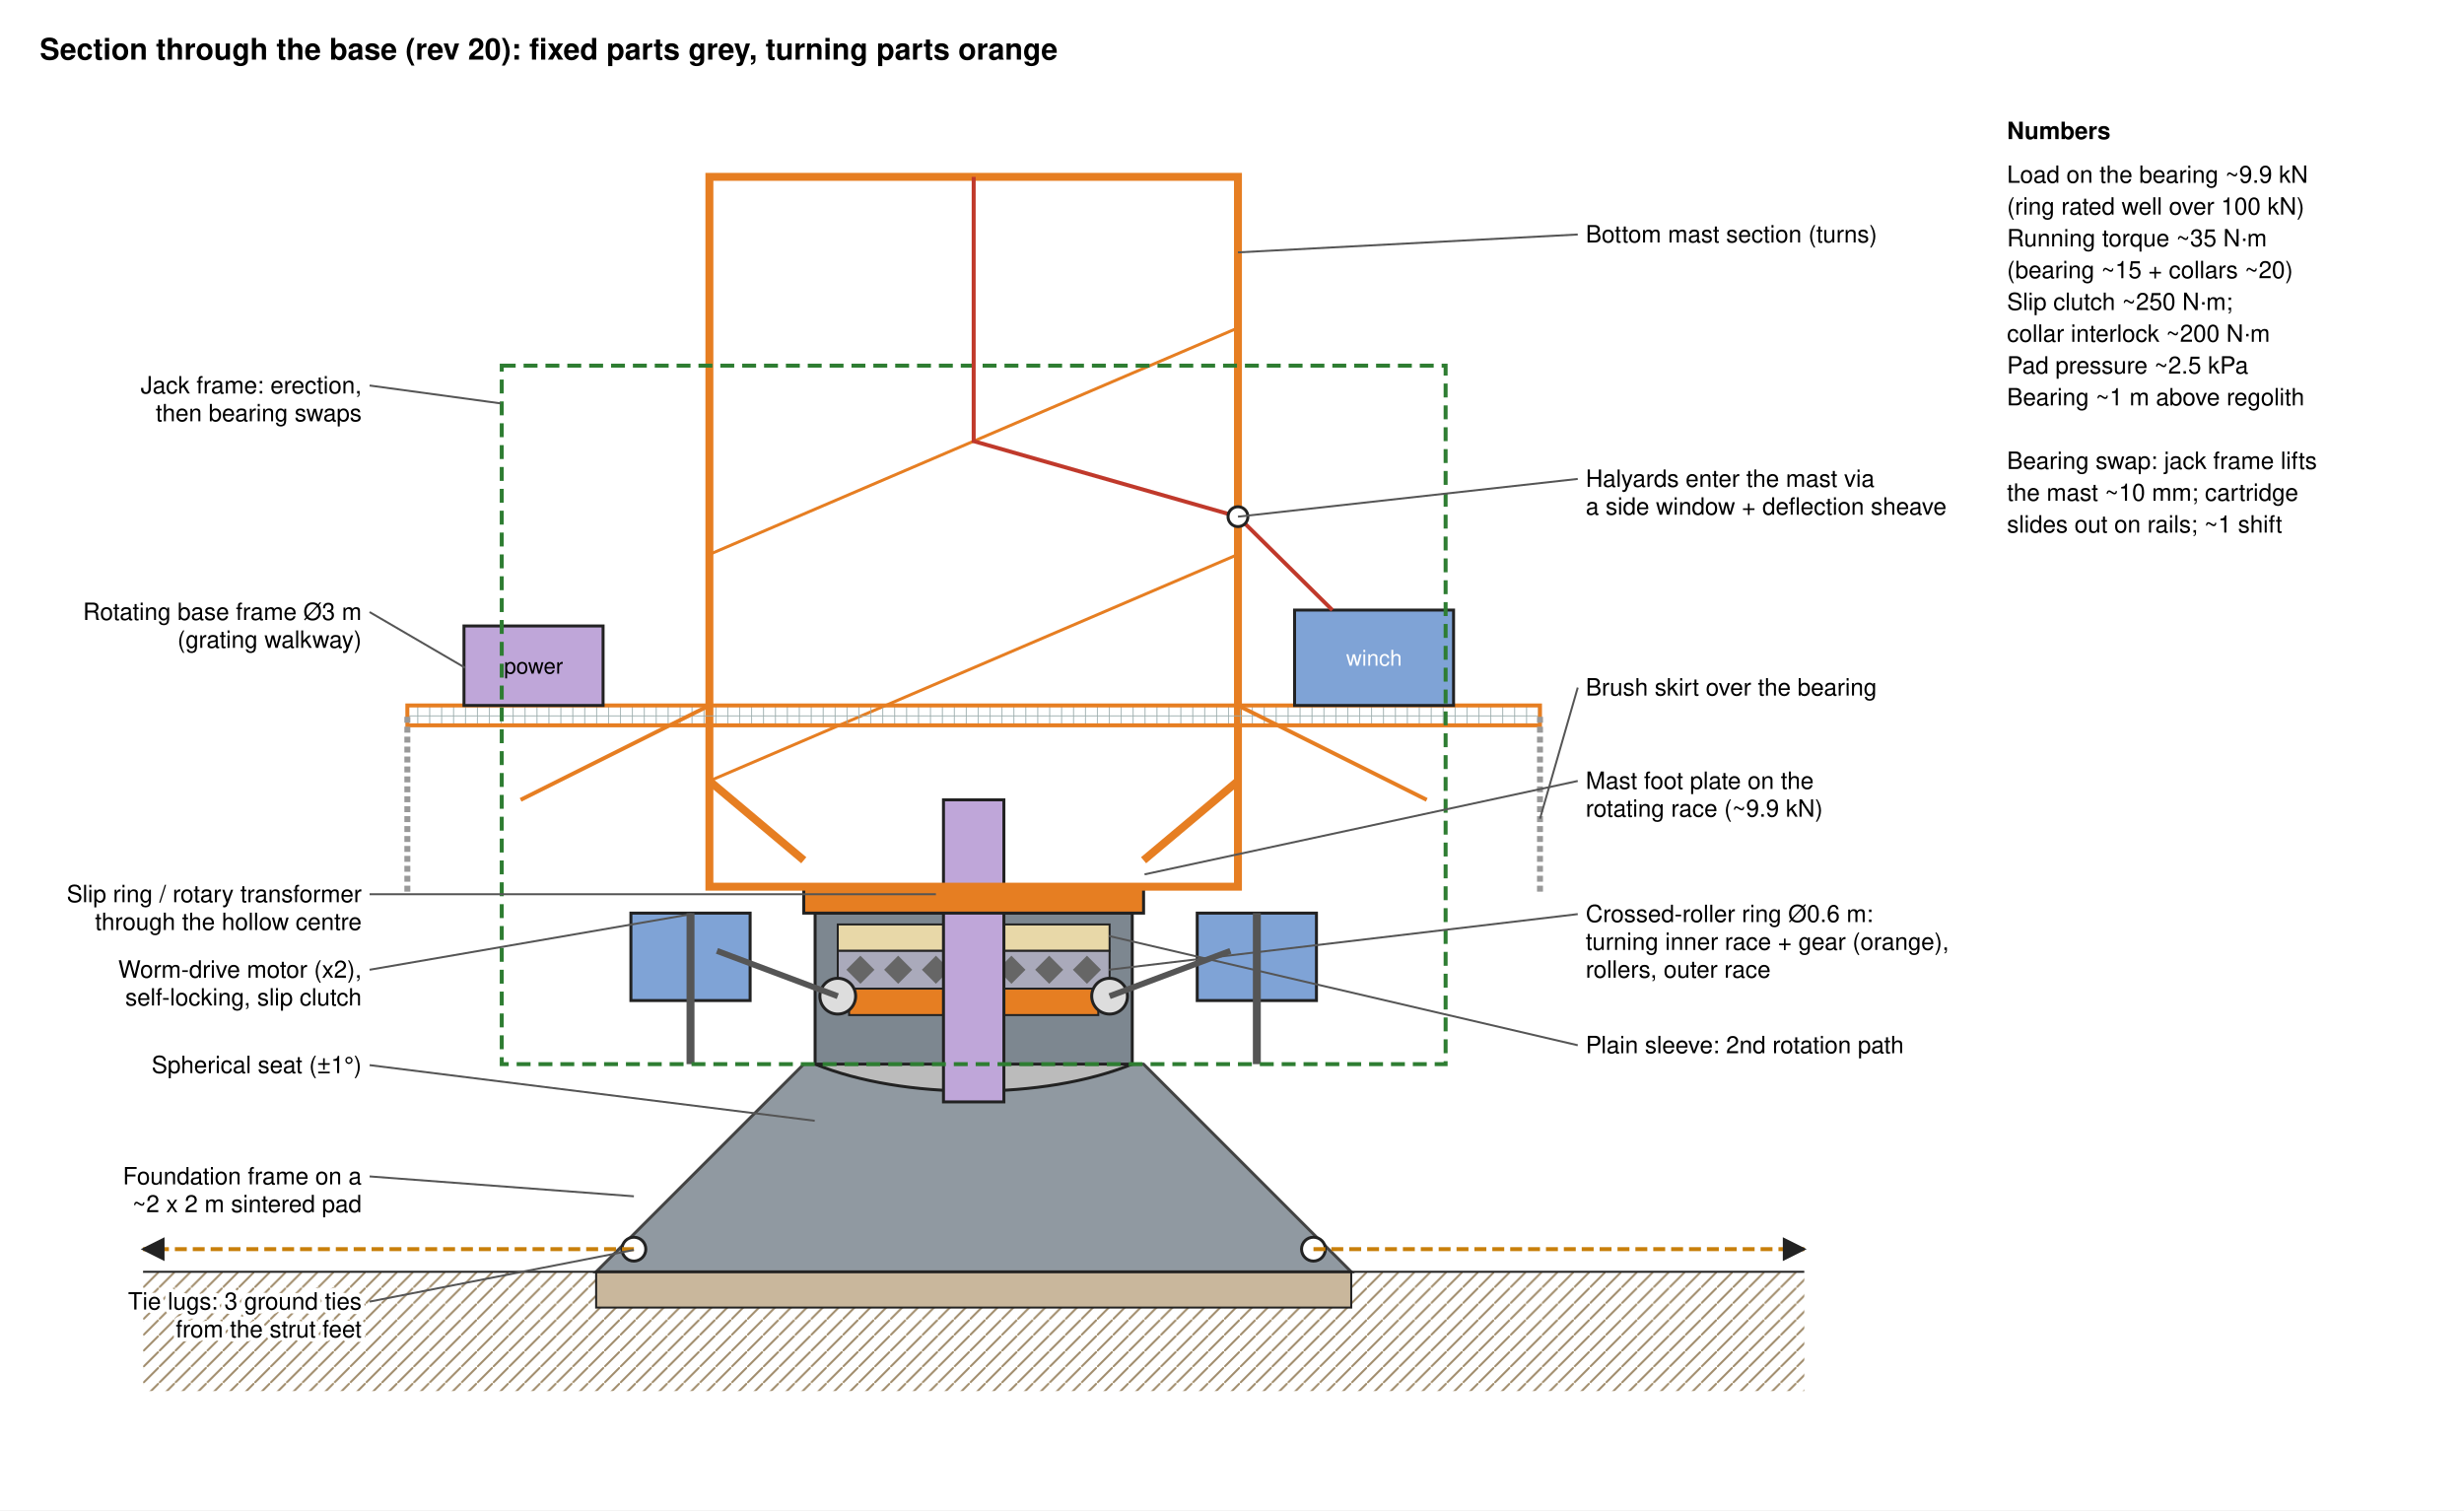
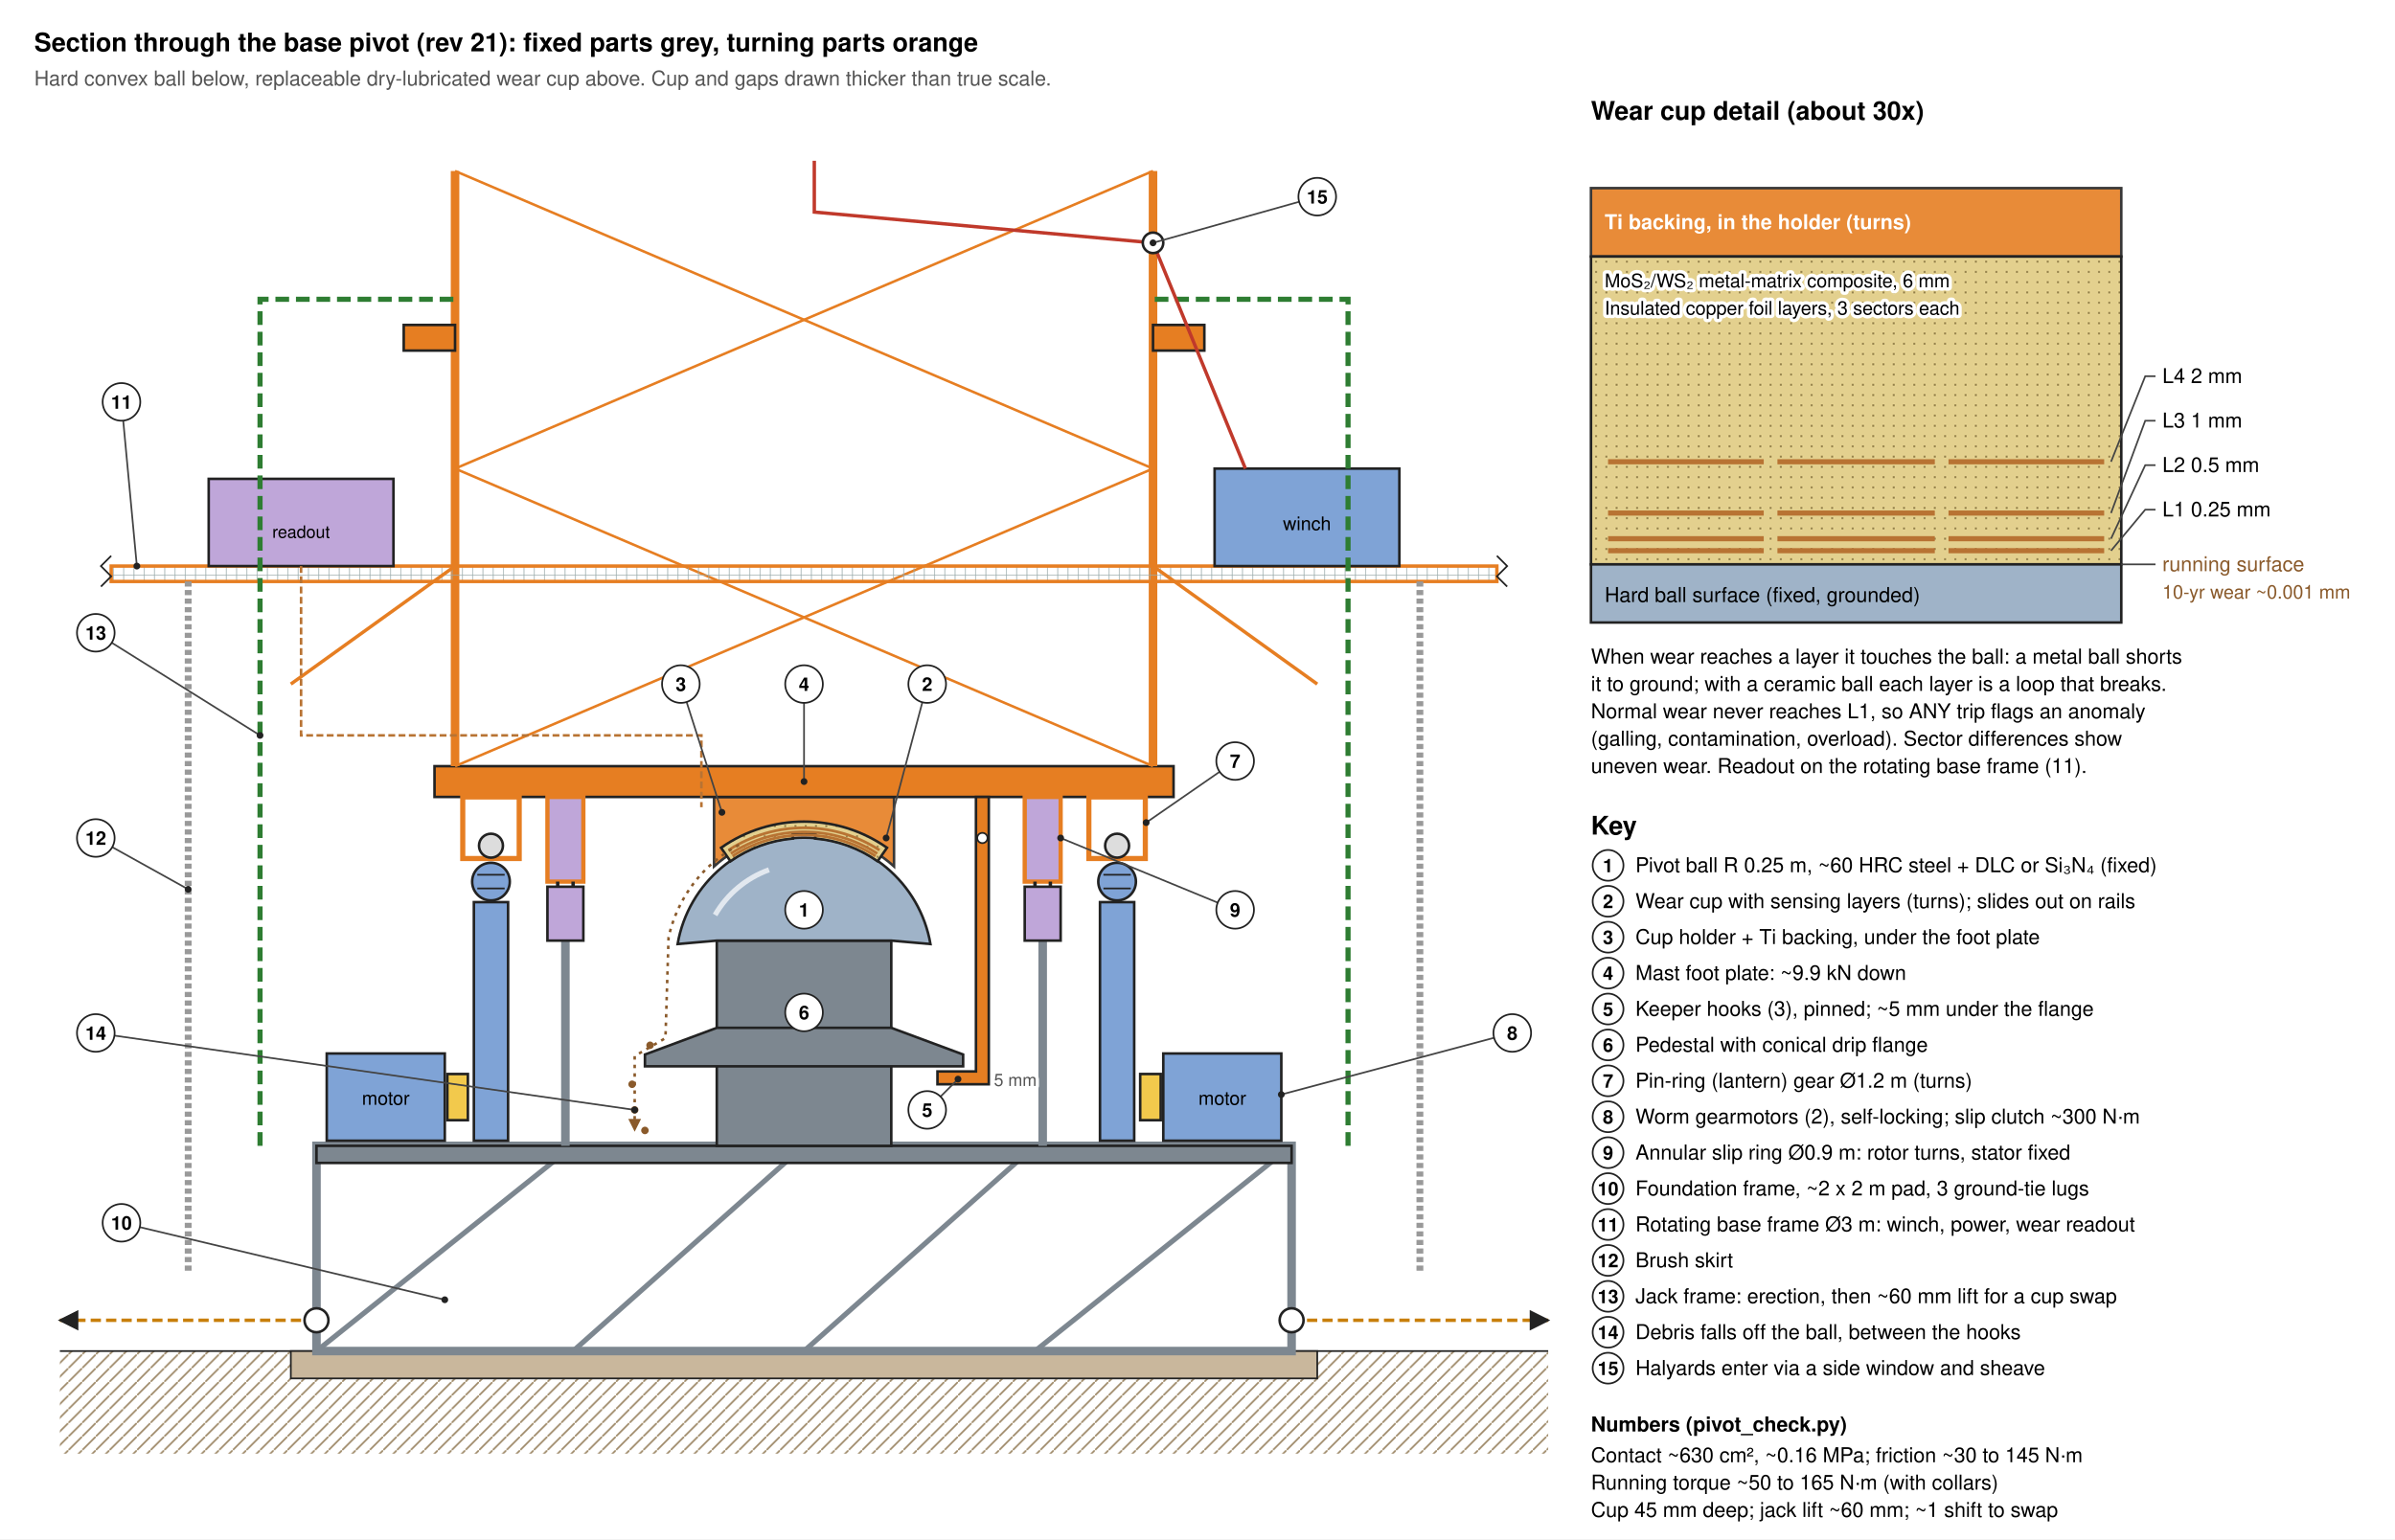
- <svg xmlns="http://www.w3.org/2000/svg" viewBox="0 0 1240 760" font-family="Helvetica, Arial, sans-serif" font-size="12">
-   <rect width="1240" height="760" fill="#fff" />
+ <svg xmlns="http://www.w3.org/2000/svg" viewBox="0 0 1400 900" font-family="Helvetica, Arial, sans-serif" font-size="12">
+   <rect width="1400" height="900" fill="#fff" />
  <defs>
    <pattern id="g" width="8" height="8" patternUnits="userSpaceOnUse">
      <path d="M0 8L8 0" stroke="#a08c6c" />
    </pattern>
    <pattern id="gr" width="6" height="6" patternUnits="userSpaceOnUse">
      <path d="M0 0H6M0 0V6" stroke="#9aa" stroke-width="0.8" />
    </pattern>
+     <pattern id="cm" width="6" height="6" patternUnits="userSpaceOnUse">
+       <rect width="6" height="6" fill="#e3d08e" />
+       <circle cx="3" cy="3" r="0.6" fill="#8d7a45" />
+     </pattern>
    <marker id="ar" viewBox="0 0 10 10" refX="9" refY="5" markerWidth="6" markerHeight="6" orient="auto-start-reverse">
      <path d="M0 0L10 5L0 10z" fill="#222" />
    </marker>
+     <marker id="ad" viewBox="0 0 10 10" refX="9" refY="5" markerWidth="5" markerHeight="5" orient="auto">
+       <path d="M0 0L10 5L0 10z" fill="#8a5a2b" />
+     </marker>
  </defs>
-   <style>.s{stroke:#222;stroke-width:1.5}.l{stroke:#555;stroke-width:1;fill:none}text{paint-order:stroke;stroke:#fff;stroke-width:4px;stroke-linejoin:round}.t{font-size:15px;font-weight:bold}</style>
-   <text x="20" y="30" class="t">Section through the base (rev 20): fixed parts grey, turning parts orange</text>
-   <rect x="72" y="640" width="836" height="60" fill="url(#g)" />
-   <line x1="72" y1="640" x2="908.0" y2="640" stroke="#222" />
-   <rect x="300.0" y="640" width="380.0" height="18" fill="#c9b79c" stroke="#222" />
-   <path d="M300.0 640 L404.5 535.5 H575.5 L680.0 640 Z" fill="#7d8790" opacity="0.85" class="s" />
-   <circle cx="319.0" cy="628.6" r="6" fill="#fff" class="s" />
-   <line x1="319.0" y1="628.6" x2="72" y2="628.6" stroke="#c87f0a" stroke-width="2" stroke-dasharray="6 3" marker-end="url(#ar)" />
-   <circle cx="661.0" cy="628.6" r="6" fill="#fff" class="s" />
-   <line x1="661.0" y1="628.6" x2="908.0" y2="628.6" stroke="#c87f0a" stroke-width="2" stroke-dasharray="6 3" marker-end="url(#ar)" />
-   <path d="M410.2 535.5 A114.0 47.5 0 0 0 569.8 535.5" fill="#bbb" class="s" />
-   <rect x="410.2" y="459.5" width="159.6" height="76.0" fill="#7d8790" class="s" />
-   <rect x="421.6" y="465.2" width="136.8" height="13.3" fill="#e8d8a8" stroke="#222" />
-   <rect x="421.6" y="478.5" width="136.8" height="22.8" fill="#aab" stroke="#222" />
-   <rect x="428.0" y="483.0" width="10" height="10" fill="#666" transform="rotate(45 433.0 488.0)" />
-   <rect x="447.0" y="483.0" width="10" height="10" fill="#666" transform="rotate(45 452.0 488.0)" />
-   <rect x="466.0" y="483.0" width="10" height="10" fill="#666" transform="rotate(45 471.0 488.0)" />
-   <rect x="485.0" y="483.0" width="10" height="10" fill="#666" transform="rotate(45 490.0 488.0)" />
-   <rect x="504.0" y="483.0" width="10" height="10" fill="#666" transform="rotate(45 509.0 488.0)" />
-   <rect x="523.0" y="483.0" width="10" height="10" fill="#666" transform="rotate(45 528.0 488.0)" />
-   <rect x="542.0" y="483.0" width="10" height="10" fill="#666" transform="rotate(45 547.0 488.0)" />
-   <rect x="427.3" y="497.5" width="125.4" height="13.3" fill="#e67e22" stroke="#222" />
-   <rect x="474.8" y="402.5" width="30.4" height="152.0" fill="#bfa6d9" class="s" />
-   <rect x="317.5" y="459.5" width="60" height="44" fill="#7fa3d6" class="s" />
-   <line x1="347.5" y1="459.5" x2="347.5" y2="535.5" stroke="#555" stroke-width="4" />
-   <circle cx="421.6" cy="501.3" r="9" fill="#ddd" class="s" />
-   <line x1="421.6" y1="501.3" x2="360.8" y2="478.5" stroke="#555" stroke-width="3" />
-   <rect x="602.5" y="459.5" width="60" height="44" fill="#7fa3d6" class="s" />
-   <line x1="632.5" y1="459.5" x2="632.5" y2="535.5" stroke="#555" stroke-width="4" />
-   <circle cx="558.4" cy="501.3" r="9" fill="#ddd" class="s" />
-   <line x1="558.4" y1="501.3" x2="619.2" y2="478.5" stroke="#555" stroke-width="3" />
-   <rect x="404.5" y="446.2" width="171.0" height="13.3" fill="#e67e22" class="s" />
-   <rect x="357.0" y="89.0" width="266.0" height="357.2" fill="none" stroke="#e67e22" stroke-width="4" />
-   <line x1="357.0" y1="393.0" x2="623.0" y2="279.0" stroke="#e67e22" stroke-width="1.5" />
-   <line x1="357.0" y1="279.0" x2="623.0" y2="165.0" stroke="#e67e22" stroke-width="1.5" />
-   <path d="M404.5 432.9 L357.0 393.0 M575.5 432.9 L623.0 393.0" stroke="#e67e22" stroke-width="4" />
-   <rect x="205.0" y="355.0" width="570.0" height="10" fill="url(#gr)" stroke="#e67e22" stroke-width="2" />
-   <rect x="651.5" y="307.0" width="80" height="48" fill="#7fa3d6" class="s" />
-   <text x="691.5" y="335.0" text-anchor="middle" font-size="11" style="stroke:none" fill="#fff">winch</text>
-   <rect x="233.5" y="315.0" width="70" height="40" fill="#bfa6d9" class="s" />
-   <text x="268.5" y="339.0" text-anchor="middle" font-size="11" style="stroke:none">power</text>
-   <line x1="205.0" y1="360.7" x2="205.0" y2="450.0" stroke="#999" stroke-width="3" stroke-dasharray="3 2" />
-   <line x1="357.0" y1="355.0" x2="262.0" y2="402.5" stroke="#e67e22" stroke-width="2" />
-   <line x1="775.0" y1="360.7" x2="775.0" y2="450.0" stroke="#999" stroke-width="3" stroke-dasharray="3 2" />
-   <line x1="623.0" y1="355.0" x2="718.0" y2="402.5" stroke="#e67e22" stroke-width="2" />
-   <rect x="252.5" y="184.0" width="475.0" height="351.5" fill="none" stroke="#2e7d32" stroke-width="2" stroke-dasharray="7 4" />
-   <path d="M670.5 307.0 L623.0 260.0 L490 222 V89.0" fill="none" stroke="#c0392b" stroke-width="2" />
-   <circle cx="623.0" cy="260.0" r="5" fill="#fff" class="s" />
-   <path d="M410 564L186 536" class="l" />
-   <text x="182" y="540" text-anchor="end">Spherical seat (±1°)</text>
-   <path d="M319 602L186 592" class="l" />
-   <text x="182" y="596" text-anchor="end">Foundation frame on a</text>
-   <text x="182" y="610" text-anchor="end">~2 x 2 m sintered pad</text>
-   <path d="M319 629L186 655" class="l" />
-   <text x="182" y="659" text-anchor="end">Tie lugs: 3 ground ties</text>
-   <text x="182" y="673" text-anchor="end">from the strut feet</text>
-   <path d="M471 450L186 450" class="l" />
-   <text x="182" y="454" text-anchor="end">Slip ring / rotary transformer</text>
-   <text x="182" y="468" text-anchor="end">through the hollow centre</text>
-   <path d="M348 460L186 488" class="l" />
-   <text x="182" y="492" text-anchor="end">Worm-drive motor (x2),</text>
-   <text x="182" y="506" text-anchor="end">self-locking, slip clutch</text>
-   <path d="M234 336L186 308" class="l" />
-   <text x="182" y="312" text-anchor="end">Rotating base frame Ø3 m</text>
-   <text x="182" y="326" text-anchor="end">(grating walkway)</text>
-   <path d="M252 203L186 194" class="l" />
-   <text x="182" y="198" text-anchor="end">Jack frame: erection,</text>
-   <text x="182" y="212" text-anchor="end">then bearing swaps</text>
-   <path d="M558 488L794 460" class="l" />
-   <text x="798" y="464" text-anchor="start">Crossed-roller ring Ø0.6 m:</text>
-   <text x="798" y="478" text-anchor="start">turning inner race + gear (orange),</text>
-   <text x="798" y="492" text-anchor="start">rollers, outer race</text>
-   <path d="M558 471L794 526" class="l" />
-   <text x="798" y="530" text-anchor="start">Plain sleeve: 2nd rotation path</text>
-   <path d="M576 440L794 393" class="l" />
-   <text x="798" y="397" text-anchor="start">Mast foot plate on the</text>
-   <text x="798" y="411" text-anchor="start">rotating race (~9.9 kN)</text>
-   <path d="M623 260L794 241" class="l" />
-   <text x="798" y="245" text-anchor="start">Halyards enter the mast via</text>
-   <text x="798" y="259" text-anchor="start">a side window + deflection sheave</text>
-   <path d="M775 412L794 346" class="l" />
-   <text x="798" y="350" text-anchor="start">Brush skirt over the bearing</text>
-   <path d="M623 127L794 118" class="l" />
-   <text x="798" y="122" text-anchor="start">Bottom mast section (turns)</text>
-   <text x="1010" y="70" font-weight="bold">Numbers</text>
-   <text x="1010" y="92" font-size="12">Load on the bearing ~9.9 kN</text>
-   <text x="1010" y="108" font-size="12">(ring rated well over 100 kN)</text>
-   <text x="1010" y="124" font-size="12">Running torque ~35 N·m</text>
-   <text x="1010" y="140" font-size="12">(bearing ~15 + collars ~20)</text>
-   <text x="1010" y="156" font-size="12">Slip clutch ~250 N·m;</text>
-   <text x="1010" y="172" font-size="12">collar interlock ~200 N·m</text>
-   <text x="1010" y="188" font-size="12">Pad pressure ~2.5 kPa</text>
-   <text x="1010" y="204" font-size="12">Bearing ~1 m above regolith</text>
-   <text x="1010" y="220" font-size="12" />
-   <text x="1010" y="236" font-size="12">Bearing swap: jack frame lifts</text>
-   <text x="1010" y="252" font-size="12">the mast ~10 mm; cartridge</text>
-   <text x="1010" y="268" font-size="12">slides out on rails; ~1 shift</text>
+   <style>.s{stroke:#222;stroke-width:1.5}.l{stroke:#444;stroke-width:1;fill:none}text{paint-order:stroke;stroke:#fff;stroke-width:4px;stroke-linejoin:round}.t{font-size:15px;font-weight:bold}.n{font-size:11px;font-weight:bold}</style>
+   <text x="20" y="30" class="t">Section through the base pivot (rev 21): fixed parts grey, turning parts orange</text>
+   <text x="20" y="50" fill="#555">Hard convex ball below, replaceable dry-lubricated wear cup above. Cup and gaps drawn thicker than true scale.</text>
+   <rect x="35.0" y="790" width="870.0" height="60" fill="url(#g)" />
+   <line x1="35.0" y1="790" x2="905.0" y2="790" stroke="#222" />
+   <rect x="170.0" y="790" width="600.0" height="16" fill="#c9b79c" stroke="#222" />
+   <rect x="185.0" y="670.0" width="570.0" height="120.0" fill="none" stroke="#7d8790" stroke-width="5" />
+   <line x1="185.0" y1="790" x2="335.0" y2="670.0" stroke="#7d8790" stroke-width="3" />
+   <line x1="335.0" y1="790" x2="470.0" y2="670.0" stroke="#7d8790" stroke-width="3" />
+   <line x1="470.0" y1="790" x2="605.0" y2="670.0" stroke="#7d8790" stroke-width="3" />
+   <line x1="605.0" y1="790" x2="755.0" y2="670.0" stroke="#7d8790" stroke-width="3" />
+   <rect x="185.0" y="670.0" width="570.0" height="10" fill="#7d8790" class="s" />
+   <circle cx="185.0" cy="772.0" r="7" fill="#fff" class="s" />
+   <line x1="176.0" y1="772.0" x2="35.0" y2="772.0" stroke="#c87f0a" stroke-width="2" stroke-dasharray="6 3" marker-end="url(#ar)" />
+   <circle cx="755.0" cy="772.0" r="7" fill="#fff" class="s" />
+   <line x1="764.0" y1="772.0" x2="905.0" y2="772.0" stroke="#c87f0a" stroke-width="2" stroke-dasharray="6 3" marker-end="url(#ar)" />
+   <rect x="419.0" y="550.0" width="102" height="120.0" fill="#7d8790" class="s" />
+   <path d="M419.0 601.0 L377.0 616.6 V623.5 H563.0 V616.6 L521.0 601.0 Z" fill="#7d8790" class="s" />
+   <path d="M396.1 552.0 A75.0 75.0 0 0 1 543.9 552.0 L521.0 550.0 H419.0 Z" fill="#9fb3c8" class="s" />
+   <path d="M418.0 535.0 A60.0 60.0 0 0 1 449.5 508.6" stroke="#fff" stroke-width="3" fill="none" opacity="0.7" />
+   <path d="M417.4 506.6 V466.0 H522.6 V506.6 A78.6 78.6 0 0 0 417.4 506.6 Z" fill="#e67e22" opacity="0.9" class="s" />
+   <path d="M427.0 503.6 A75.0 75.0 0 0 1 463.5 490.3 L463.3 487.9 A77.4 77.4 0 0 1 476.7 487.9 L476.5 490.3 A75.0 75.0 0 0 1 513.0 503.6 L518.5 495.7 A84.6 84.6 0 0 0 421.5 495.7 Z" fill="url(#cm)" class="s" />
+   <path d="M428.2 500.6 A76.8 76.8 0 0 1 511.8 500.6" stroke="#b87333" stroke-width="1.6" fill="none" />
+   <path d="M427.2 499.1 A78.6 78.6 0 0 1 512.8 499.1" stroke="#b87333" stroke-width="1.6" fill="none" />
+   <path d="M425.9 497.1 A81.0 81.0 0 0 1 514.1 497.1" stroke="#b87333" stroke-width="1.6" fill="none" />
+   <rect x="254.0" y="448" width="432.0" height="18.0" fill="#e67e22" class="s" />
+   <line x1="266.0" y1="448" x2="266.0" y2="100.0" stroke="#e67e22" stroke-width="5" />
+   <line x1="674.0" y1="448" x2="674.0" y2="100.0" stroke="#e67e22" stroke-width="5" />
+   <line x1="266.0" y1="448" x2="674.0" y2="274" stroke="#e67e22" stroke-width="1.5" />
+   <line x1="674.0" y1="448" x2="266.0" y2="274" stroke="#e67e22" stroke-width="1.5" />
+   <line x1="266.0" y1="274.0" x2="674.0" y2="100.0" stroke="#e67e22" stroke-width="1.5" />
+   <line x1="674.0" y1="274.0" x2="266.0" y2="100.0" stroke="#e67e22" stroke-width="1.5" />
+   <path d="M578.0 466.0 V634.0 H548.0 V626.5 H570.5 V466.0 Z" fill="#e67e22" class="s" />
+   <circle cx="574.25" cy="490.0" r="3" fill="#fff" stroke="#222" />
+   <line x1="330.5" y1="670.0" x2="330.5" y2="550.0" stroke="#7d8790" stroke-width="5" />
+   <rect x="320.0" y="518.5" width="21.0" height="31.5" fill="#bfa6d9" class="s" />
+   <rect x="320.0" y="466.0" width="21.0" height="49.5" fill="#bfa6d9" stroke="#e67e22" stroke-width="2.5" />
+   <line x1="335.0" y1="518.5" x2="335.0" y2="515.5" stroke="#222" stroke-width="2" />
+   <line x1="326.0" y1="518.5" x2="326.0" y2="515.5" stroke="#222" stroke-width="2" />
+   <line x1="609.5" y1="670.0" x2="609.5" y2="550.0" stroke="#7d8790" stroke-width="5" />
+   <rect x="599.0" y="518.5" width="21.0" height="31.5" fill="#bfa6d9" class="s" />
+   <rect x="599.0" y="466.0" width="21.0" height="49.5" fill="#bfa6d9" stroke="#e67e22" stroke-width="2.5" />
+   <line x1="605.0" y1="518.5" x2="605.0" y2="515.5" stroke="#222" stroke-width="2" />
+   <line x1="614.0" y1="518.5" x2="614.0" y2="515.5" stroke="#222" stroke-width="2" />
+   <rect x="270.5" y="466.0" width="33.0" height="36.0" fill="none" stroke="#e67e22" stroke-width="3" />
+   <circle cx="287.0" cy="494.5" r="7" fill="#ddd" class="s" />
+   <circle cx="287.0" cy="515.5" r="11" fill="#7fa3d6" class="s" />
+   <path d="M279.0 511.5H295.0M279.0 519.5H295.0" stroke="#222" />
+   <rect x="277.0" y="527.5" width="20" height="139.5" fill="#7fa3d6" class="s" />
+   <rect x="191.0" y="616.0" width="69.0" height="51" fill="#7fa3d6" class="s" />
+   <rect x="261.5" y="628.0" width="12" height="27.0" fill="#f2c94c" class="s" />
+   <text x="225.5" y="646.0" text-anchor="middle" font-size="11" style="stroke:none">motor</text>
+   <rect x="636.5" y="466.0" width="33.0" height="36.0" fill="none" stroke="#e67e22" stroke-width="3" />
+   <circle cx="653.0" cy="494.5" r="7" fill="#ddd" class="s" />
+   <circle cx="653.0" cy="515.5" r="11" fill="#7fa3d6" class="s" />
+   <path d="M645.0 511.5H661.0M645.0 519.5H661.0" stroke="#222" />
+   <rect x="643.0" y="527.5" width="20" height="139.5" fill="#7fa3d6" class="s" />
+   <rect x="680.0" y="616.0" width="69.0" height="51" fill="#7fa3d6" class="s" />
+   <rect x="666.5" y="628.0" width="12" height="27.0" fill="#f2c94c" class="s" />
+   <text x="714.5" y="646.0" text-anchor="middle" font-size="11" style="stroke:none">motor</text>
+   <path d="M432 494 A81.0 81.0 0 0 0 390.8 548.2 L389.0 607.0 L371.0 617.5 L371.0 661.0" fill="none" stroke="#8a5a2b" stroke-width="1.5" stroke-dasharray="2 3" marker-end="url(#ad)" />
+   <circle cx="371.0" cy="649.0" r="2.2" fill="#8a5a2b" />
+   <circle cx="369.5" cy="634.0" r="2.2" fill="#8a5a2b" />
+   <circle cx="380.0" cy="611.2" r="2.2" fill="#8a5a2b" />
+   <circle cx="377.0" cy="661.0" r="2.2" fill="#8a5a2b" />
+   <rect x="65.0" y="331.0" width="810.0" height="9" fill="url(#gr)" stroke="#e67e22" stroke-width="2" />
+   <path d="M65.0 325.0 l-6 6 l6 6 l-6 6" fill="none" stroke="#222" />
+   <line x1="266.0" y1="331.0" x2="170.0" y2="400.0" stroke="#e67e22" stroke-width="2" />
+   <line x1="110.0" y1="340.0" x2="110.0" y2="745.0" stroke="#999" stroke-width="4" stroke-dasharray="3 2" />
+   <path d="M875.0 325.0 l6 6 l-6 6 l6 6" fill="none" stroke="#222" />
+   <line x1="674.0" y1="331.0" x2="770.0" y2="400.0" stroke="#e67e22" stroke-width="2" />
+   <line x1="830.0" y1="340.0" x2="830.0" y2="745.0" stroke="#999" stroke-width="4" stroke-dasharray="3 2" />
+   <rect x="710.0" y="274.0" width="108.0" height="57.0" fill="#7fa3d6" class="s" />
+   <text x="764.0" y="310.0" text-anchor="middle" font-size="11" style="stroke:none">winch</text>
+   <rect x="122.0" y="280.0" width="108.0" height="51" fill="#bfa6d9" class="s" />
+   <text x="176.0" y="314.5" text-anchor="middle" font-size="10" style="stroke:none">readout</text>
+   <path d="M176.0 331.0 V430.0 H410.0 V472.0" fill="none" stroke="#b87333" stroke-width="1.5" stroke-dasharray="4 2" />
+   <path d="M152.0 670.0 V175.0 H266.0" fill="none" stroke="#2e7d32" stroke-width="3" stroke-dasharray="8 4" />
+   <rect x="236.0" y="190.0" width="30.0" height="15.0" fill="#e67e22" class="s" />
+   <path d="M788.0 670.0 V175.0 H674.0" fill="none" stroke="#2e7d32" stroke-width="3" stroke-dasharray="8 4" />
+   <rect x="674.0" y="190.0" width="30.0" height="15.0" fill="#e67e22" class="s" />
+   <path d="M728.0 274.0 L674.0 142.0 L476.0 124 V94.0" fill="none" stroke="#c0392b" stroke-width="2" />
+   <circle cx="674.0" cy="142.0" r="6" fill="#fff" class="s" />
+   <circle cx="470" cy="532" r="11" fill="#fff" stroke="#222" />
+   <text x="470" y="536" text-anchor="middle" class="n" style="stroke:none">1</text>
+   <path d="M518 490L542 400" class="l" />
+   <circle cx="518" cy="490" r="2" fill="#222" />
+   <circle cx="542" cy="400" r="11" fill="#fff" stroke="#222" />
+   <text x="542" y="404" text-anchor="middle" class="n" style="stroke:none">2</text>
+   <path d="M422 475L398 400" class="l" />
+   <circle cx="422" cy="475" r="2" fill="#222" />
+   <circle cx="398" cy="400" r="11" fill="#fff" stroke="#222" />
+   <text x="398" y="404" text-anchor="middle" class="n" style="stroke:none">3</text>
+   <path d="M470 457L470 400" class="l" />
+   <circle cx="470" cy="457" r="2" fill="#222" />
+   <circle cx="470" cy="400" r="11" fill="#fff" stroke="#222" />
+   <text x="470" y="404" text-anchor="middle" class="n" style="stroke:none">4</text>
+   <path d="M560 631L542 649" class="l" />
+   <circle cx="560" cy="631" r="2" fill="#222" />
+   <circle cx="542" cy="649" r="11" fill="#fff" stroke="#222" />
+   <text x="542" y="653" text-anchor="middle" class="n" style="stroke:none">5</text>
+   <path d="M470 598L470 592" class="l" />
+   <circle cx="470" cy="598" r="2" fill="#222" />
+   <circle cx="470" cy="592" r="11" fill="#fff" stroke="#222" />
+   <text x="470" y="596" text-anchor="middle" class="n" style="stroke:none">6</text>
+   <path d="M670 481L722 445" class="l" />
+   <circle cx="670" cy="481" r="2" fill="#222" />
+   <circle cx="722" cy="445" r="11" fill="#fff" stroke="#222" />
+   <text x="722" y="449" text-anchor="middle" class="n" style="stroke:none">7</text>
+   <path d="M749 640L884 604" class="l" />
+   <circle cx="749" cy="640" r="2" fill="#222" />
+   <circle cx="884" cy="604" r="11" fill="#fff" stroke="#222" />
+   <text x="884" y="608" text-anchor="middle" class="n" style="stroke:none">8</text>
+   <path d="M620 490L722 532" class="l" />
+   <circle cx="620" cy="490" r="2" fill="#222" />
+   <circle cx="722" cy="532" r="11" fill="#fff" stroke="#222" />
+   <text x="722" y="536" text-anchor="middle" class="n" style="stroke:none">9</text>
+   <path d="M260 760L71 715" class="l" />
+   <circle cx="260" cy="760" r="2" fill="#222" />
+   <circle cx="71" cy="715" r="11" fill="#fff" stroke="#222" />
+   <text x="71" y="719" text-anchor="middle" class="n" style="stroke:none">10</text>
+   <path d="M80 331L71 235" class="l" />
+   <circle cx="80" cy="331" r="2" fill="#222" />
+   <circle cx="71" cy="235" r="11" fill="#fff" stroke="#222" />
+   <text x="71" y="239" text-anchor="middle" class="n" style="stroke:none">11</text>
+   <path d="M110 520L56 490" class="l" />
+   <circle cx="110" cy="520" r="2" fill="#222" />
+   <circle cx="56" cy="490" r="11" fill="#fff" stroke="#222" />
+   <text x="56" y="494" text-anchor="middle" class="n" style="stroke:none">12</text>
+   <path d="M152 430L56 370" class="l" />
+   <circle cx="152" cy="430" r="2" fill="#222" />
+   <circle cx="56" cy="370" r="11" fill="#fff" stroke="#222" />
+   <text x="56" y="374" text-anchor="middle" class="n" style="stroke:none">13</text>
+   <path d="M371 649L56 604" class="l" />
+   <circle cx="371" cy="649" r="2" fill="#222" />
+   <circle cx="56" cy="604" r="11" fill="#fff" stroke="#222" />
+   <text x="56" y="608" text-anchor="middle" class="n" style="stroke:none">14</text>
+   <path d="M674 142L770 115" class="l" />
+   <circle cx="674" cy="142" r="2" fill="#222" />
+   <circle cx="770" cy="115" r="11" fill="#fff" stroke="#222" />
+   <text x="770" y="119" text-anchor="middle" class="n" style="stroke:none">15</text>
+   <text x="581.0" y="635.0" font-size="10" fill="#555">5 mm</text>
+   <text x="930" y="70" class="t">Wear cup detail (about 30x)</text>
+   <rect x="930" y="110" width="310" height="40" fill="#e67e22" opacity="0.9" class="s" />
+   <text x="938" y="134" style="stroke:none" fill="#fff" font-weight="bold">Ti backing, in the holder (turns)</text>
+   <rect x="930" y="150" width="310" height="180" fill="url(#cm)" class="s" />
+   <line x1="940" y1="270" x2="1031" y2="270" stroke="#b87333" stroke-width="3" />
+   <line x1="1039" y1="270" x2="1131" y2="270" stroke="#b87333" stroke-width="3" />
+   <line x1="1139" y1="270" x2="1230" y2="270" stroke="#b87333" stroke-width="3" />
+   <path d="M1234 270L1254 220H1260" class="l" />
+   <text x="1264" y="224" font-size="12">L4  2 mm</text>
+   <line x1="940" y1="300" x2="1031" y2="300" stroke="#b87333" stroke-width="3" />
+   <line x1="1039" y1="300" x2="1131" y2="300" stroke="#b87333" stroke-width="3" />
+   <line x1="1139" y1="300" x2="1230" y2="300" stroke="#b87333" stroke-width="3" />
+   <path d="M1234 300L1254 246H1260" class="l" />
+   <text x="1264" y="250" font-size="12">L3  1 mm</text>
+   <line x1="940" y1="315" x2="1031" y2="315" stroke="#b87333" stroke-width="3" />
+   <line x1="1039" y1="315" x2="1131" y2="315" stroke="#b87333" stroke-width="3" />
+   <line x1="1139" y1="315" x2="1230" y2="315" stroke="#b87333" stroke-width="3" />
+   <path d="M1234 315L1254 272H1260" class="l" />
+   <text x="1264" y="276" font-size="12">L2  0.5 mm</text>
+   <line x1="940" y1="322" x2="1031" y2="322" stroke="#b87333" stroke-width="3" />
+   <line x1="1039" y1="322" x2="1131" y2="322" stroke="#b87333" stroke-width="3" />
+   <line x1="1139" y1="322" x2="1230" y2="322" stroke="#b87333" stroke-width="3" />
+   <path d="M1234 322L1254 298H1260" class="l" />
+   <text x="1264" y="302" font-size="12">L1  0.25 mm</text>
+   <text x="938" y="168" font-size="11">MoS₂/WS₂ metal-matrix composite, 6 mm</text>
+   <text x="938" y="184" font-size="11">Insulated copper foil layers, 3 sectors each</text>
+   <rect x="930" y="330" width="310" height="34" fill="#9fb3c8" class="s" />
+   <text x="938" y="352" style="stroke:none">Hard ball surface (fixed, grounded)</text>
+   <path d="M1240 330H1260" class="l" />
+   <text x="1264" y="334" font-size="12" fill="#8a5a2b">running surface</text>
+   <text x="1264" y="350" font-size="11" fill="#8a5a2b">10-yr wear ~0.001 mm</text>
+   <text x="930" y="388" font-size="12">When wear reaches a layer it touches the ball: a metal ball shorts</text>
+   <text x="930" y="404" font-size="12">it to ground; with a ceramic ball each layer is a loop that breaks.</text>
+   <text x="930" y="420" font-size="12">Normal wear never reaches L1, so ANY trip flags an anomaly</text>
+   <text x="930" y="436" font-size="12">(galling, contamination, overload). Sector differences show</text>
+   <text x="930" y="452" font-size="12">uneven wear. Readout on the rotating base frame (11).</text>
+   <text x="930" y="488" class="t">Key</text>
+   <circle cx="940" cy="506" r="9" fill="#fff" stroke="#222" />
+   <text x="940" y="510" text-anchor="middle" class="n" style="stroke:none">1</text>
+   <text x="956" y="510">Pivot ball R 0.25 m, ~60 HRC steel + DLC or Si₃N₄ (fixed)</text>
+   <circle cx="940" cy="527" r="9" fill="#fff" stroke="#222" />
+   <text x="940" y="531" text-anchor="middle" class="n" style="stroke:none">2</text>
+   <text x="956" y="531">Wear cup with sensing layers (turns); slides out on rails</text>
+   <circle cx="940" cy="548" r="9" fill="#fff" stroke="#222" />
+   <text x="940" y="552" text-anchor="middle" class="n" style="stroke:none">3</text>
+   <text x="956" y="552">Cup holder + Ti backing, under the foot plate</text>
+   <circle cx="940" cy="569" r="9" fill="#fff" stroke="#222" />
+   <text x="940" y="573" text-anchor="middle" class="n" style="stroke:none">4</text>
+   <text x="956" y="573">Mast foot plate: ~9.9 kN down</text>
+   <circle cx="940" cy="590" r="9" fill="#fff" stroke="#222" />
+   <text x="940" y="594" text-anchor="middle" class="n" style="stroke:none">5</text>
+   <text x="956" y="594">Keeper hooks (3), pinned; ~5 mm under the flange</text>
+   <circle cx="940" cy="611" r="9" fill="#fff" stroke="#222" />
+   <text x="940" y="615" text-anchor="middle" class="n" style="stroke:none">6</text>
+   <text x="956" y="615">Pedestal with conical drip flange</text>
+   <circle cx="940" cy="632" r="9" fill="#fff" stroke="#222" />
+   <text x="940" y="636" text-anchor="middle" class="n" style="stroke:none">7</text>
+   <text x="956" y="636">Pin-ring (lantern) gear Ø1.2 m (turns)</text>
+   <circle cx="940" cy="653" r="9" fill="#fff" stroke="#222" />
+   <text x="940" y="657" text-anchor="middle" class="n" style="stroke:none">8</text>
+   <text x="956" y="657">Worm gearmotors (2), self-locking; slip clutch ~300 N·m</text>
+   <circle cx="940" cy="674" r="9" fill="#fff" stroke="#222" />
+   <text x="940" y="678" text-anchor="middle" class="n" style="stroke:none">9</text>
+   <text x="956" y="678">Annular slip ring Ø0.9 m: rotor turns, stator fixed</text>
+   <circle cx="940" cy="695" r="9" fill="#fff" stroke="#222" />
+   <text x="940" y="699" text-anchor="middle" class="n" style="stroke:none">10</text>
+   <text x="956" y="699">Foundation frame, ~2 x 2 m pad, 3 ground-tie lugs</text>
+   <circle cx="940" cy="716" r="9" fill="#fff" stroke="#222" />
+   <text x="940" y="720" text-anchor="middle" class="n" style="stroke:none">11</text>
+   <text x="956" y="720">Rotating base frame Ø3 m: winch, power, wear readout</text>
+   <circle cx="940" cy="737" r="9" fill="#fff" stroke="#222" />
+   <text x="940" y="741" text-anchor="middle" class="n" style="stroke:none">12</text>
+   <text x="956" y="741">Brush skirt</text>
+   <circle cx="940" cy="758" r="9" fill="#fff" stroke="#222" />
+   <text x="940" y="762" text-anchor="middle" class="n" style="stroke:none">13</text>
+   <text x="956" y="762">Jack frame: erection, then ~60 mm lift for a cup swap</text>
+   <circle cx="940" cy="779" r="9" fill="#fff" stroke="#222" />
+   <text x="940" y="783" text-anchor="middle" class="n" style="stroke:none">14</text>
+   <text x="956" y="783">Debris falls off the ball, between the hooks</text>
+   <circle cx="940" cy="800" r="9" fill="#fff" stroke="#222" />
+   <text x="940" y="804" text-anchor="middle" class="n" style="stroke:none">15</text>
+   <text x="956" y="804">Halyards enter via a side window and sheave</text>
+   <text x="930" y="837" font-weight="bold">Numbers (pivot_check.py)</text>
+   <text x="930" y="855">Contact ~630 cm², ~0.16 MPa; friction ~30 to 145 N·m</text>
+   <text x="930" y="871">Running torque ~50 to 165 N·m (with collars)</text>
+   <text x="930" y="887">Cup 45 mm deep; jack lift ~60 mm; ~1 shift to swap</text>
</svg>
